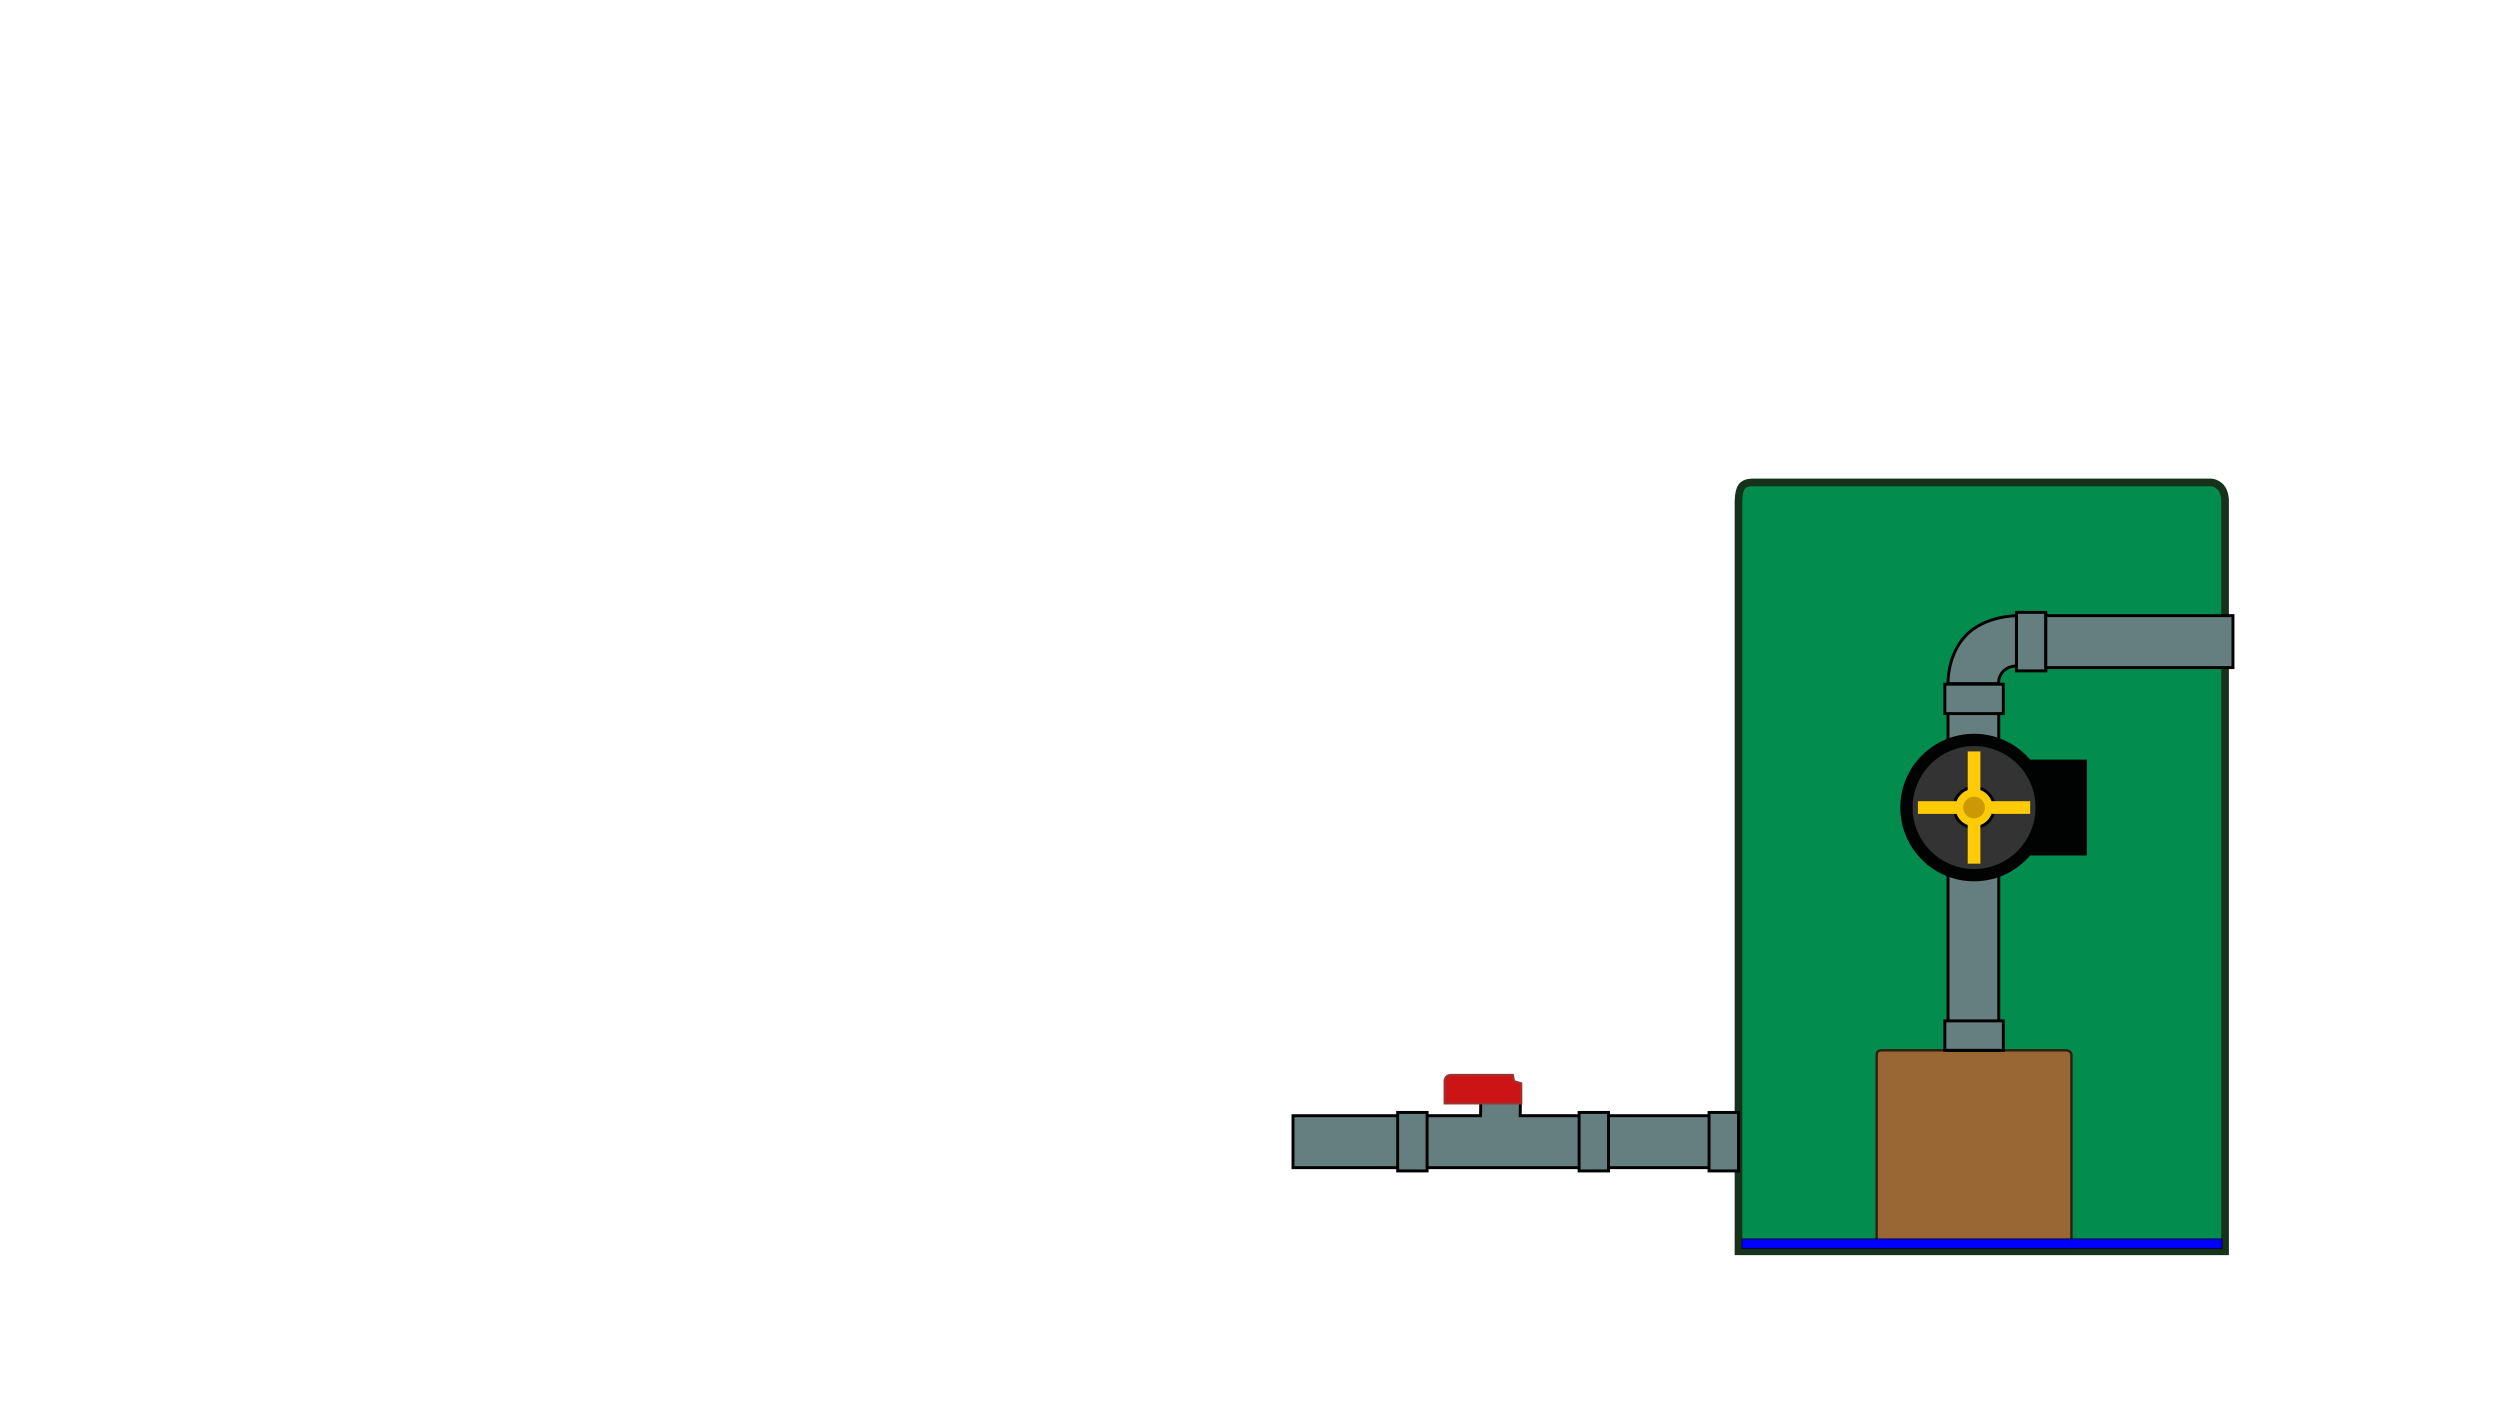
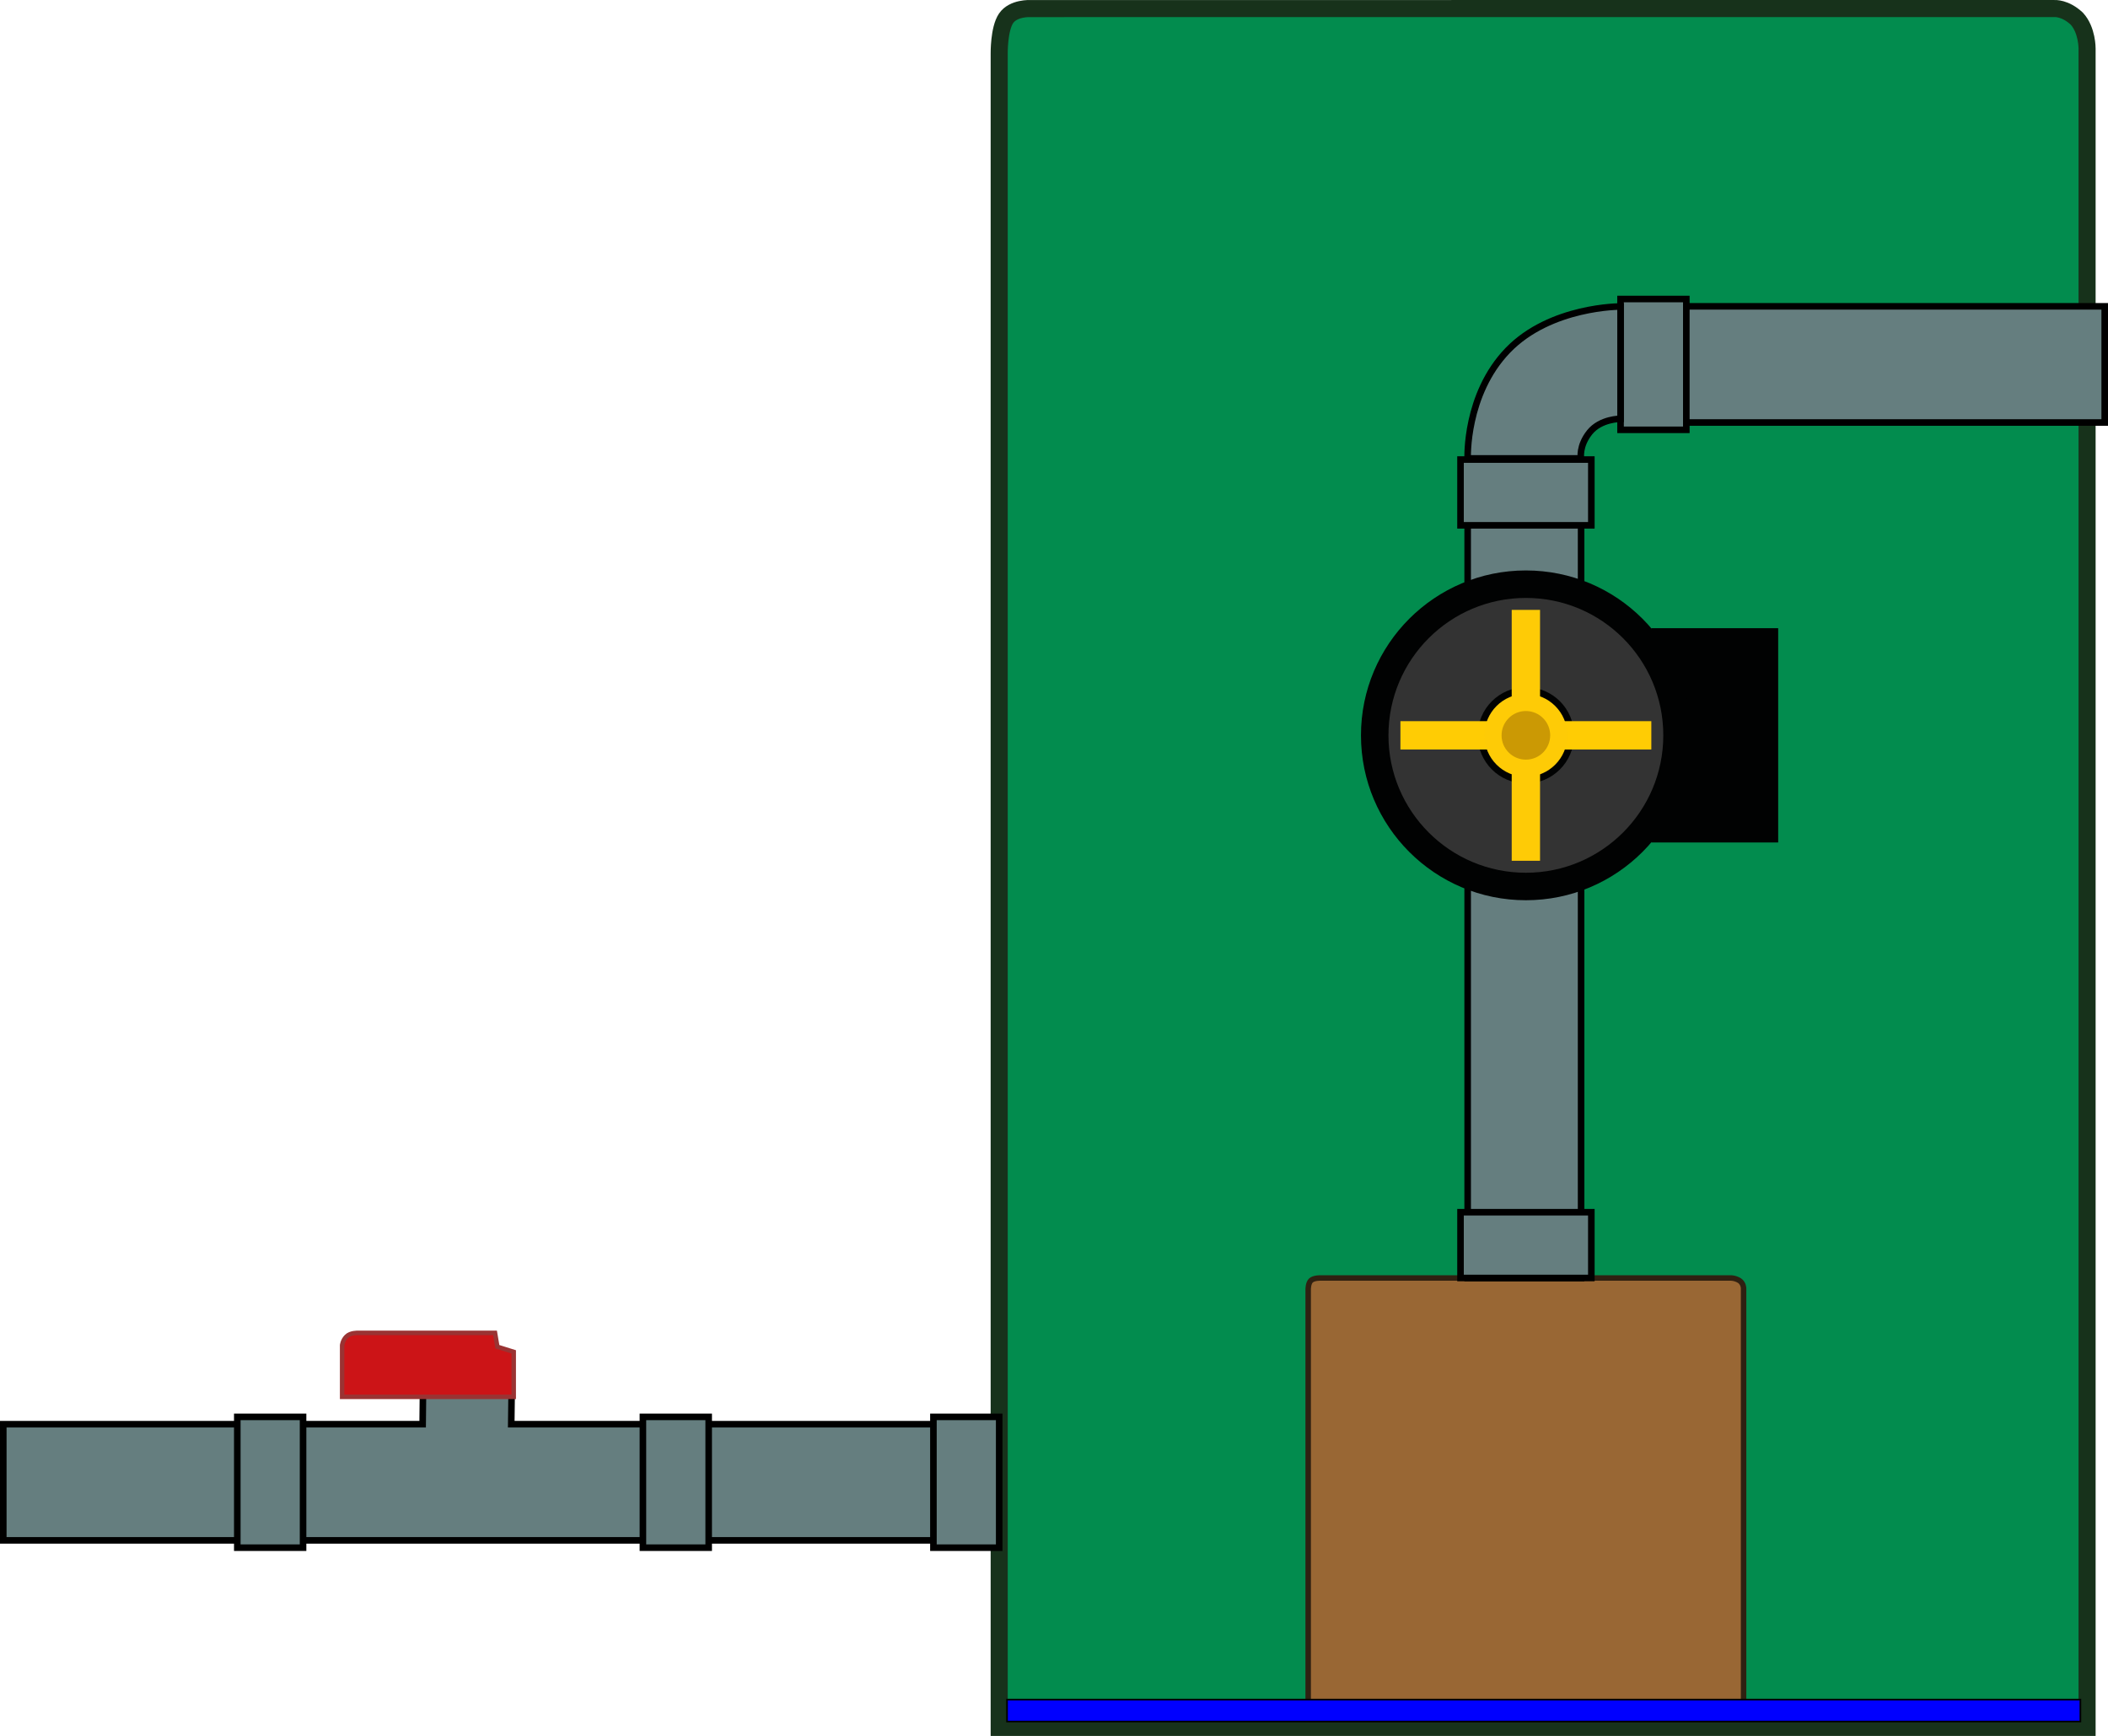
- <svg xmlns="http://www.w3.org/2000/svg" version="1.1" x="0px" y="0px" width="3408px" height="1920px" viewBox="0 0 3408 1920" enable-background="new 0 0 3408 1920" xml:space="preserve" id="svg3047">
+ <svg xmlns="http://www.w3.org/2000/svg" version="1.1" x="0px" y="0px" width="1564.408" height="1288.397" viewBox="0 0 1564.408 1288.397" enable-background="new 0 0 3408 1920" xml:space="preserve" id="svg3047">
  <defs id="defs3105" />
-   <g id="Layer_1">
+   <g id="Layer_1" transform="translate(1.343359,-8.980616)">
</g>
-   <g id="Layer_2">
-     <path fill="#028C4E" stroke="#17321B" stroke-width="10.416" stroke-miterlimit="10" d="M3033.223,1705.814h-663.337V685.104   c0,0-0.214-15.036,4.213-21.511s14.761-5.926,14.761-5.926l624.509-0.011c0,0,6.429-0.538,13.612,6.177   c6.353,6.951,6.242,18.142,6.242,18.142V1705.814z" id="path3051" />
-     <path fill="#996734" stroke="#2F2011" stroke-width="3.34" stroke-miterlimit="10" d="M2823.776,1701.049h-265.484v-262.241   c0,0-0.085-3.862,1.687-5.526c1.771-1.663,5.907-1.522,5.907-1.522l249.945-0.003c0,0,2.572-0.138,5.447,1.587   c2.543,1.786,2.498,4.661,2.498,4.661V1701.049z" id="path3053" />
+   <g id="g3105" transform="translate(-1760.189,-651.3073)">
+     <g transform="matrix(1.217095,0,0,1.217095,-382.6564,-142.7715)" id="Layer_2">
+       <path style="fill:#028c4e;stroke:#17321b;stroke-width:10.416;stroke-miterlimit:10" id="path3051" d="M 3033.223,1705.814 H 2369.886 V 685.104 c 0,0 -0.214,-15.036 4.213,-21.511 4.427,-6.475 14.761,-5.926 14.761,-5.926 l 624.509,-0.011 c 0,0 6.429,-0.538 13.612,6.177 6.353,6.951 6.242,18.142 6.242,18.142 v 1023.839 z" stroke-miterlimit="10" />
+       <path style="fill:#996734;stroke:#2f2011;stroke-width:3.34;stroke-miterlimit:10" id="path3053" d="m 2823.776,1701.049 h -265.484 v -262.241 c 0,0 -0.085,-3.862 1.687,-5.526 1.771,-1.663 5.907,-1.522 5.907,-1.522 l 249.945,0 c 0,0 2.572,-0.138 5.447,1.587 2.543,1.786 2.498,4.661 2.498,4.661 v 263.044 z" stroke-miterlimit="10" />
+     </g>
+     <g transform="matrix(1.217095,0,0,1.217095,-382.6564,-142.7715)" id="Layer_3">
+       <rect style="fill:#657e7f;stroke:#000000;stroke-width:4;stroke-miterlimit:10" id="rect3056" height="70.84" width="175.513" stroke-miterlimit="10" y="1520.922" x="2188.423" />
+       <rect style="fill:#657e7f;stroke:#000000;stroke-width:4;stroke-miterlimit:10" id="rect3058" height="70.84" width="175.511" stroke-miterlimit="10" y="1520.922" x="1762.623" />
+       <polygon style="fill:#657e7f;stroke:#000000;stroke-width:4;stroke-miterlimit:10" id="polygon3060" points="2018.333,1520.922 2018.532,1501.938 2072.591,1501.938 2072.356,1520.922 2155.296,1520.922 2155.296,1591.762 1942.194,1591.762 1942.194,1520.922 " stroke-miterlimit="10" />
+       <rect style="fill:#657e7f;stroke:#000000;stroke-width:4;stroke-miterlimit:10" id="rect3062" height="79.766" width="40.105" stroke-miterlimit="10" y="834.779" x="2748.761" />
+       <rect style="fill:#657e7f;stroke:#000000;stroke-width:4;stroke-miterlimit:10" id="rect3064" height="79.766" width="40.105" stroke-miterlimit="10" y="1516.459" x="2329.778" />
+       <rect style="fill:#657e7f;stroke:#000000;stroke-width:4;stroke-miterlimit:10" id="rect3066" height="79.766" width="40.104" stroke-miterlimit="10" y="1516.459" x="1905.314" />
+       <rect style="fill:#657e7f;stroke:#000000;stroke-width:4;stroke-miterlimit:10" id="rect3068" height="79.766" width="40.105" stroke-miterlimit="10" y="1516.459" x="2152.64" />
+       <rect style="fill:#657e7f;stroke:#000000;stroke-width:4;stroke-miterlimit:10" id="rect3070" height="37.306" width="69.172" stroke-miterlimit="10" y="972.068" x="2655.534" />
+       <rect style="fill:#657e7f;stroke:#000000;stroke-width:4;stroke-miterlimit:10" id="rect3072" height="255.716" width="69.172" stroke-miterlimit="10" y="1176.042" x="2655.534" />
+       <rect style="fill:#657e7f;stroke:#000000;stroke-width:4;stroke-miterlimit:10" id="rect3074" height="70.84" width="255.119" stroke-miterlimit="10" y="839.242" x="2788.866" />
+       <path style="fill:#657e7f;stroke:#000000;stroke-width:4;stroke-miterlimit:10" id="path3076" d="m 2748.761,907.829 c 0,0 -12.168,-0.104 -18.856,8.258 -6.69,8.362 -5.278,15.876 -5.278,15.876 h -69.088 c 0,0 -1.523,-38.92 24.479,-65.885 26.004,-26.964 68.744,-26.737 68.744,-26.737 v 68.488 z" stroke-miterlimit="10" />
+       <rect style="fill:#657e7f;stroke:#000000;stroke-width:4;stroke-miterlimit:10" id="rect3078" height="40.105" width="79.766" stroke-miterlimit="10" y="932.674" x="2651.181" />
+       <rect style="fill:#657e7f;stroke:#000000;stroke-width:4;stroke-miterlimit:10" id="rect3080" height="40.105" width="79.766" stroke-miterlimit="10" y="1391.652" x="2651.181" />
+     </g>
+     <g transform="matrix(1.217095,0,0,1.217095,-382.6564,-142.7715)" id="Layer_4">
+       <rect style="fill:#010202" id="rect3083" height="130.672" width="77.351" y="1035.51" x="2767.53" />
+       <circle style="fill:#010202" d="m 2791.59,1100.853 c 0,55.536 -45.02,100.556 -100.556,100.556 -55.535,0 -100.556,-45.02 -100.556,-100.556 0,-55.535 45.02,-100.556 100.556,-100.556 55.536,0 100.556,45.02 100.556,100.556 z" id="circle3085" r="100.556" cy="1100.853" cx="2691.034" />
+       <circle style="fill:#333333" d="m 2774.826,1100.853 c 0,46.277 -37.515,83.792 -83.792,83.792 -46.277,0 -83.792,-37.515 -83.792,-83.792 0,-46.277 37.515,-83.792 83.792,-83.792 46.277,0 83.792,37.515 83.792,83.792 z" id="circle3087" r="83.792" cy="1100.853" cx="2691.034" />
+       <circle style="fill:#010202" d="m 2720.412,1100.853 c 0,16.224 -13.152,29.377 -29.377,29.377 -16.224,0 -29.377,-13.152 -29.377,-29.377 0,-16.224 13.152,-29.377 29.377,-29.377 16.224,0 29.377,13.153 29.377,29.377 z" id="circle3089" r="29.377" cy="1100.853" cx="2691.035" />
+     </g>
+     <g transform="matrix(1.217095,0,0,1.217095,-382.6564,-142.7715)" id="vrtule">
+       <rect style="fill:#fecb06" id="rect3092" height="152.992" width="17.273" y="1024.35" x="2682.397" />
+       <rect style="fill:#ffcc04" id="rect3094" height="17.273" width="152.992" y="1092.209" x="2614.538" />
+       <circle style="fill:#fecb06" d="m 2716.327,1100.846 c 0,13.969 -11.324,25.293 -25.293,25.293 -13.969,0 -25.293,-11.324 -25.293,-25.293 0,-13.969 11.324,-25.293 25.293,-25.293 13.969,0 25.293,11.324 25.293,25.293 z" id="circle3096" r="25.293" cy="1100.846" cx="2691.034" />
+       <circle style="fill:#cb9904" d="m 2705.857,1100.846 c 0,8.186 -6.636,14.822 -14.822,14.822 -8.186,0 -14.822,-6.636 -14.822,-14.822 0,-8.186 6.636,-14.822 14.822,-14.822 8.186,0 14.822,6.636 14.822,14.822 z" id="circle3098" r="14.822" cy="1100.846" cx="2691.035" />
+     </g>
+     <g transform="matrix(1.217095,0,0,1.217095,-382.6564,-142.7715)" id="Layer_6">
+       <path style="fill:#cc1417;stroke:#9a3333;stroke-width:2.725;stroke-miterlimit:10" id="ventil" d="M 2073.867,1504.246 H 1969.23 v -31.418 c 0,0 0.238,-2.986 2.655,-5.404 2.418,-2.417 6.968,-2.198 6.968,-2.198 h 83.613 l 1.423,8.455 9.978,3.129 v 27.436 z" stroke-miterlimit="10" />
+     </g>
+     <rect y="1912.731" x="2507.533" height="16.287" width="796.579" id="hladina" style="fill:#0000ff;fill-rule:evenodd;stroke:#000000;stroke-width:1.217px;stroke-linecap:butt;stroke-linejoin:miter;stroke-opacity:1" />
  </g>
-   <g id="Layer_3">
-     <rect x="2188.423" y="1520.922" fill="#657E7F" stroke="#000000" stroke-width="4" stroke-miterlimit="10" width="175.513" height="70.84" id="rect3056" />
-     <rect x="1762.623" y="1520.922" fill="#657E7F" stroke="#000000" stroke-width="4" stroke-miterlimit="10" width="175.511" height="70.84" id="rect3058" />
-     <polygon fill="#657E7F" stroke="#000000" stroke-width="4" stroke-miterlimit="10" points="2155.296,1591.762 1942.194,1591.762    1942.194,1520.922 2018.333,1520.922 2018.532,1501.938 2072.591,1501.938 2072.356,1520.922 2155.296,1520.922  " id="polygon3060" />
-     <rect x="2748.761" y="834.779" fill="#657E7F" stroke="#000000" stroke-width="4" stroke-miterlimit="10" width="40.105" height="79.766" id="rect3062" />
-     <rect x="2329.778" y="1516.459" fill="#657E7F" stroke="#000000" stroke-width="4" stroke-miterlimit="10" width="40.105" height="79.766" id="rect3064" />
-     <rect x="1905.314" y="1516.459" fill="#657E7F" stroke="#000000" stroke-width="4" stroke-miterlimit="10" width="40.104" height="79.766" id="rect3066" />
-     <rect x="2152.64" y="1516.459" fill="#657E7F" stroke="#000000" stroke-width="4" stroke-miterlimit="10" width="40.105" height="79.766" id="rect3068" />
-     <rect x="2655.534" y="972.068" fill="#657E7F" stroke="#000000" stroke-width="4" stroke-miterlimit="10" width="69.172" height="37.306" id="rect3070" />
-     <rect x="2655.534" y="1176.042" fill="#657E7F" stroke="#000000" stroke-width="4" stroke-miterlimit="10" width="69.172" height="255.716" id="rect3072" />
-     <rect x="2788.866" y="839.242" fill="#657E7F" stroke="#000000" stroke-width="4" stroke-miterlimit="10" width="255.119" height="70.84" id="rect3074" />
-     <path fill="#657E7F" stroke="#000000" stroke-width="4" stroke-miterlimit="10" d="M2748.761,907.829   c0,0-12.168-0.104-18.856,8.258c-6.69,8.362-5.278,15.876-5.278,15.876h-69.088c0,0-1.523-38.92,24.479-65.885   c26.004-26.964,68.744-26.737,68.744-26.737V907.829z" id="path3076" />
-     <rect x="2651.181" y="932.674" fill="#657E7F" stroke="#000000" stroke-width="4" stroke-miterlimit="10" width="79.766" height="40.105" id="rect3078" />
-     <rect x="2651.181" y="1391.652" fill="#657E7F" stroke="#000000" stroke-width="4" stroke-miterlimit="10" width="79.766" height="40.105" id="rect3080" />
-   </g>
-   <g id="Layer_4">
-     <rect x="2767.53" y="1035.51" fill="#010202" width="77.351" height="130.672" id="rect3083" />
-     <circle fill="#010202" cx="2691.034" cy="1100.853" r="100.556" id="circle3085" />
-     <circle fill="#333333" cx="2691.034" cy="1100.853" r="83.792" id="circle3087" />
-     <circle fill="#010202" cx="2691.035" cy="1100.853" r="29.377" id="circle3089" />
-   </g>
-   <g id="vrtule">
-     <rect x="2682.397" y="1024.35" fill="#FECB06" width="17.273" height="152.992" id="rect3092" />
-     <rect x="2614.538" y="1092.209" fill="#FFCC04" width="152.992" height="17.273" id="rect3094" />
-     <circle fill="#FECB06" cx="2691.034" cy="1100.846" r="25.293" id="circle3096" />
-     <circle fill="#CB9904" cx="2691.035" cy="1100.846" r="14.822" id="circle3098" />
-   </g>
-   <g id="Layer_6">
-     <path fill="#CC1417" stroke="#9A3333" stroke-width="2.725" stroke-miterlimit="10" d="M2073.867,1504.246H1969.23v-31.418   c0,0,0.238-2.986,2.655-5.404c2.418-2.417,6.968-2.198,6.968-2.198h83.613l1.423,8.455l9.978,3.129V1504.246z" id="ventil" />
-   </g>
-   <rect style="fill:#0000ff;fill-rule:evenodd;stroke:#000000;stroke-width:1px;stroke-linecap:butt;stroke-linejoin:miter;stroke-opacity:1" id="hladina" width="654.492" height="13.382" x="2374.662" y="1688.86" />
</svg>
